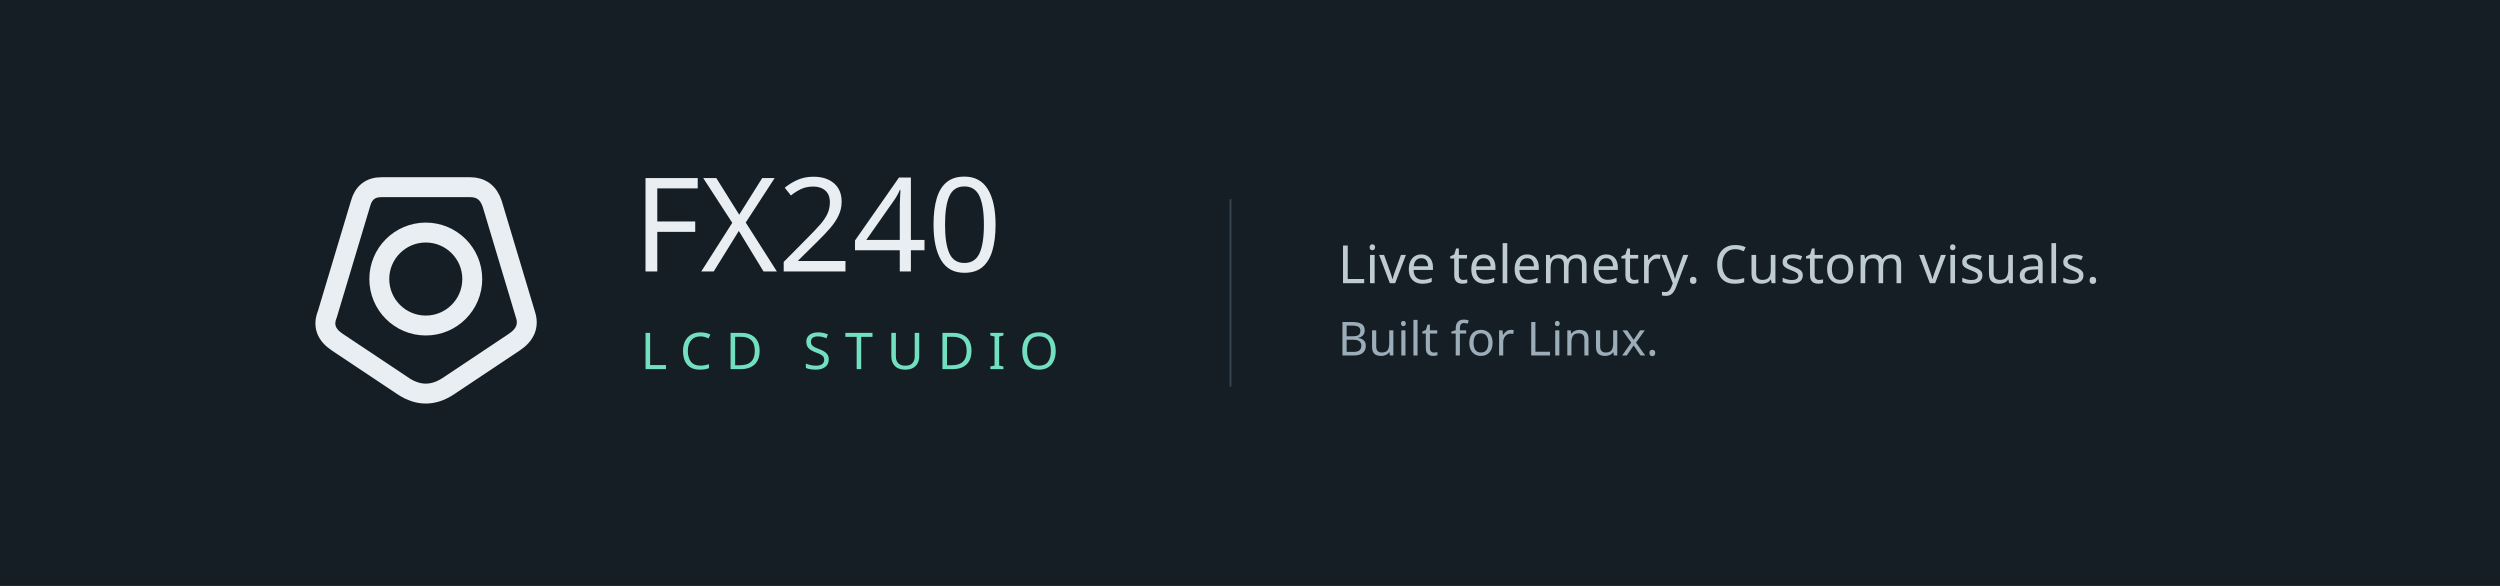
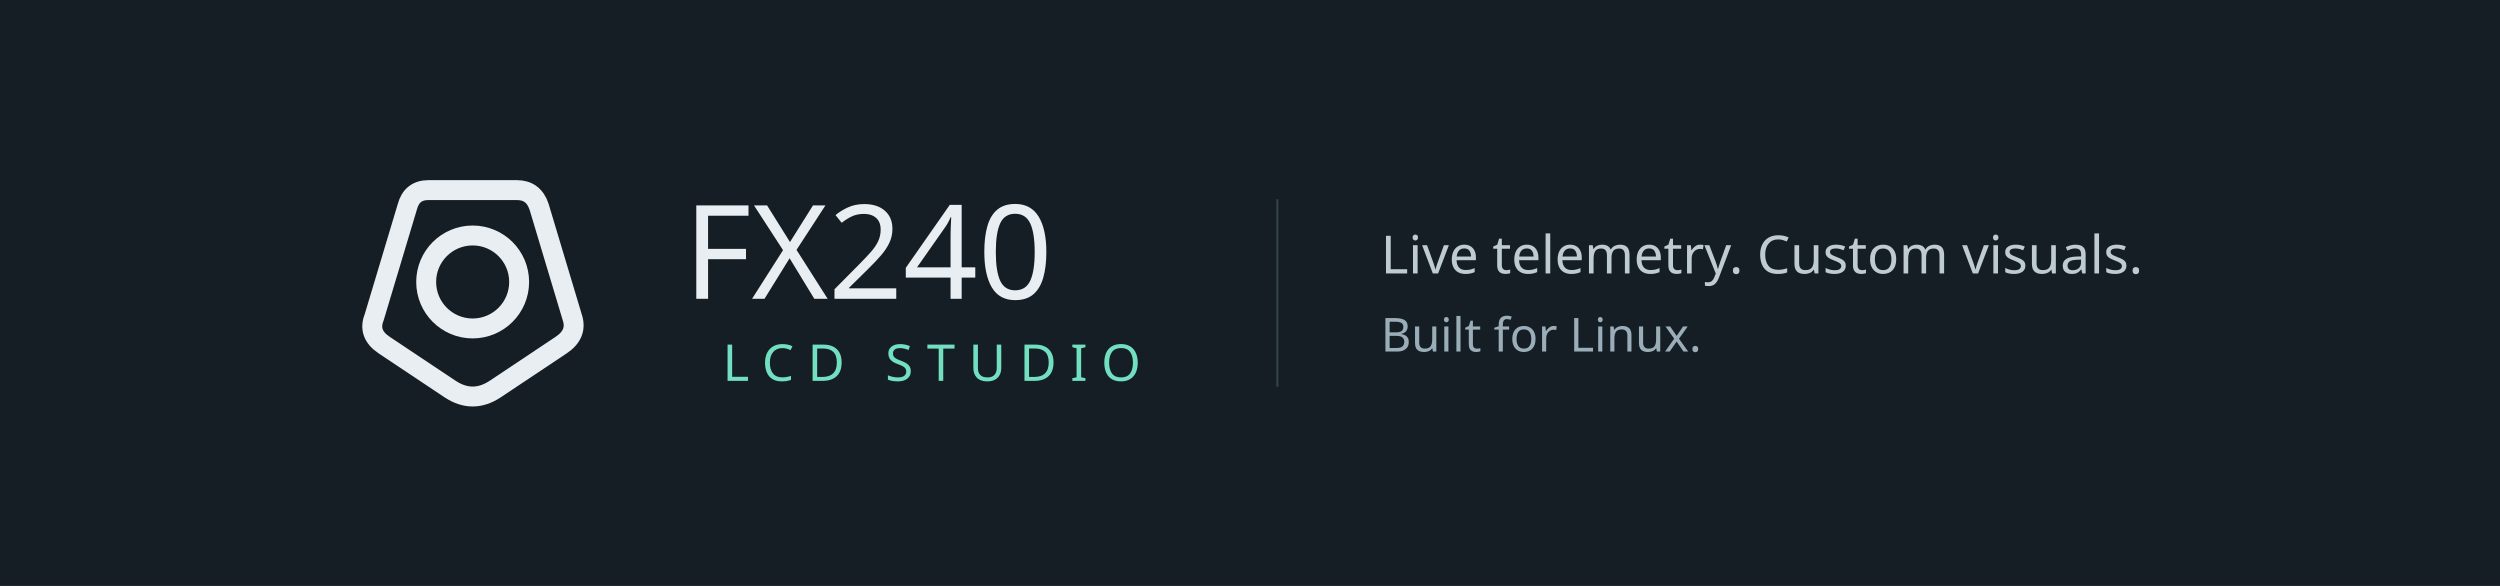
<svg xmlns="http://www.w3.org/2000/svg" width="1280" height="300" viewBox="0 0 1280 300">
  <rect width="1280" height="300" fill="#151e24" />
  <g font-family="Outfit, sans-serif">
-     <g transform="translate(150 76) scale(5.666667)" fill="none" stroke="#e8eef1" stroke-width="1.8" stroke-linecap="round" stroke-linejoin="round">
-       <path d="M8 3.5h8q1.5 0 2 1.5l3 10q.5 1.5-1 2.5l-6 4q-2 1.3-4 0l-6-4q-1.5-1-.9-2.5l3-10q.4-1.5 1.9-1.5Z" />
-       <circle cx="12" cy="11.8" r="4.2" />
+     <g transform="translate(24.0 0)">
+       <g transform="translate(0 1.5)">
+         <g transform="translate(150 76) scale(5.666667)" fill="none" stroke="#e8eef1" stroke-width="1.8" stroke-linecap="round" stroke-linejoin="round">
+           <path d="M8 3.5h8q1.5 0 2 1.5l3 10q.5 1.5-1 2.5l-6 4q-2 1.3-4 0l-6-4q-1.5-1-.9-2.5l3-10q.4-1.5 1.9-1.5Z" />
+           <circle cx="12" cy="11.8" r="4.2" />
+         </g>
+       </g>
+       <g transform="translate(226.0 53.0)">
+         <text x="100" y="100" fill="#e8eef1" font-size="67" font-weight="400">FX240</text>
+       </g>
+       <g transform="translate(246.0 95.0)">
+         <text x="100" y="100" fill="#73dfc1" font-size="26" font-weight="400" letter-spacing="7">LCD STUDIO</text>
+       </g>
+       <path d="M630 102V198" stroke="#34434d" stroke-width="1" />
+       <g transform="translate(583 40.0)">
+         <text x="100" y="100" fill="#becbd2" font-size="27" font-weight="400">Live telemetry. Custom visuals.</text>
+       </g>
+       <g transform="translate(583 80.0)">
+         <text x="100" y="100" fill="#9aadb8" font-size="24" font-weight="400">Built for Linux.</text>
+       </g>
    </g>
-     <text x="324" y="139" fill="#e8eef1" font-size="67" font-weight="400">FX240</text>
-     <text x="328" y="189" fill="#73dfc1" font-size="26" font-weight="400" letter-spacing="7">LCD STUDIO</text>
-     <path d="M630 102V198" stroke="#34434d" stroke-width="1" />
-     <text x="685" y="145" fill="#becbd2" font-size="27" font-weight="400">Live telemetry. Custom visuals.</text>
-     <text x="685" y="182" fill="#9aadb8" font-size="24" font-weight="400">Built for Linux.</text>
  </g>
</svg>
